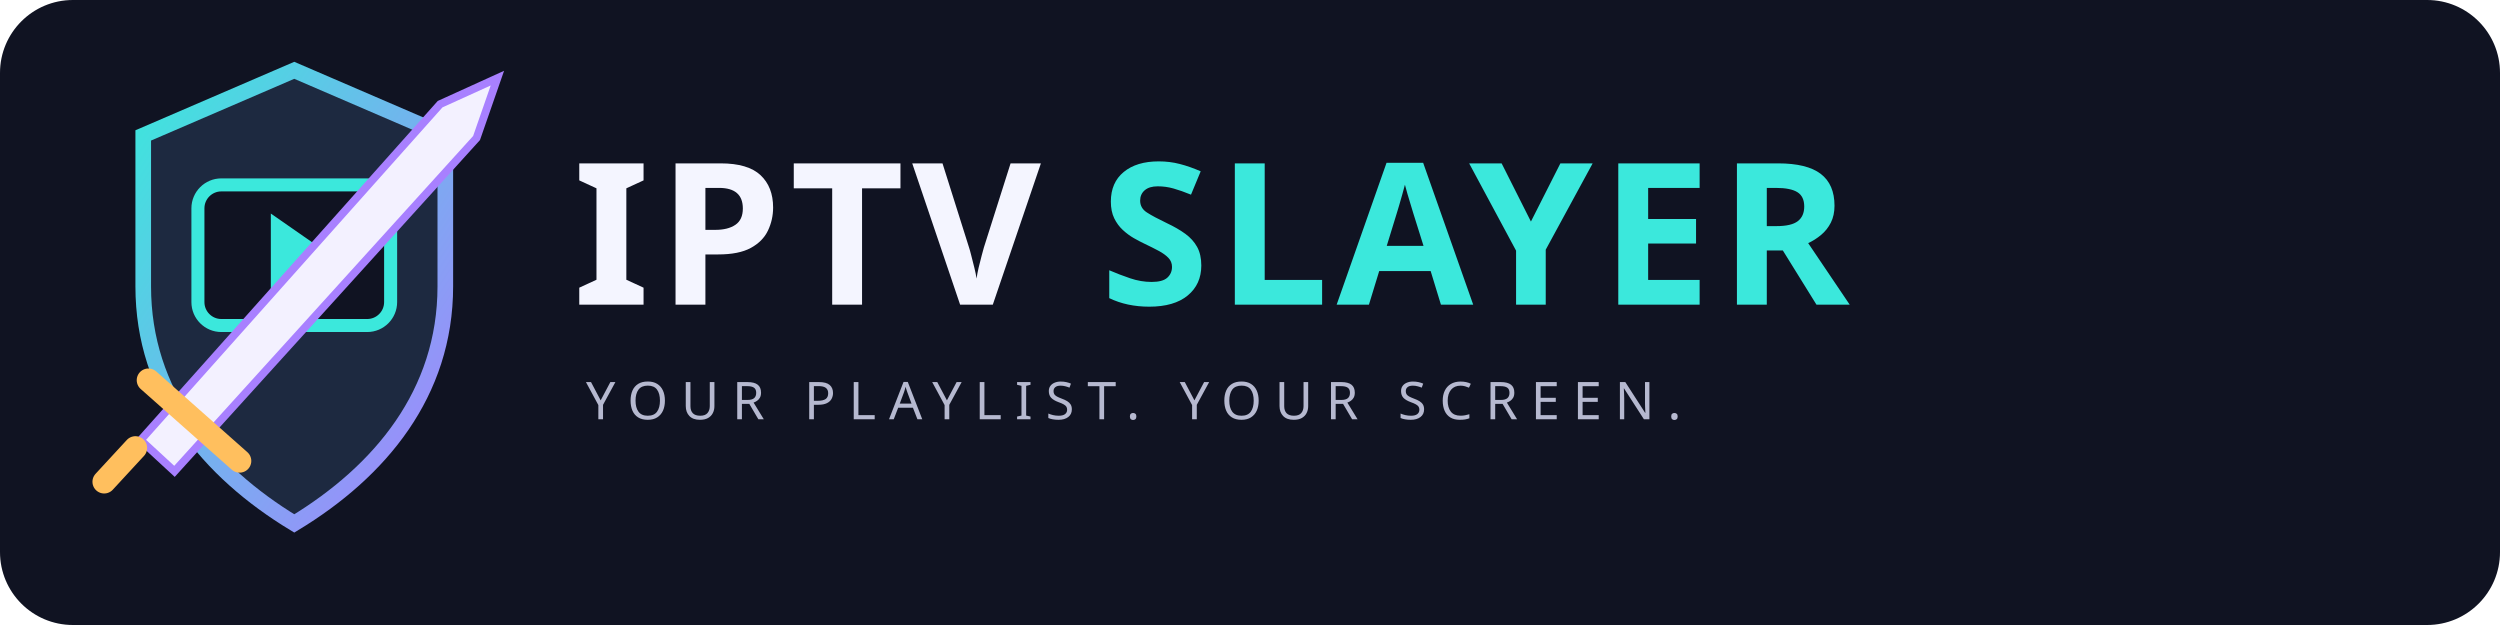
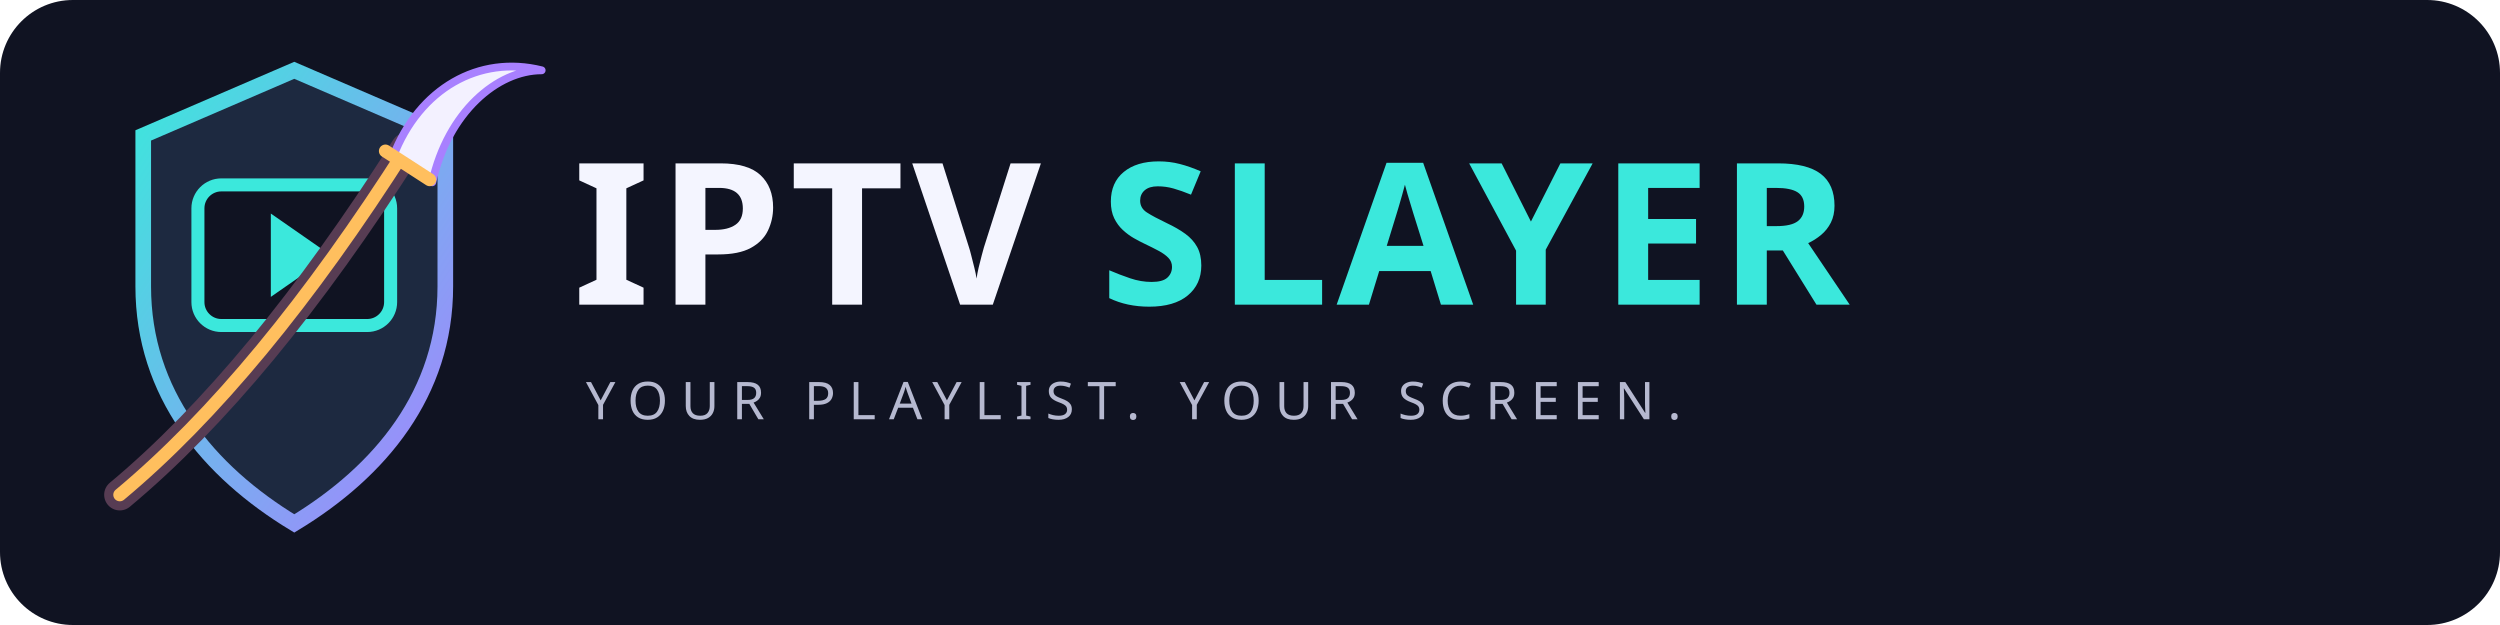
<svg xmlns="http://www.w3.org/2000/svg" viewBox="0 0 960 240" role="img" aria-labelledby="title desc">
  <defs>
    <linearGradient id="g" x2="1" y2="1">
      <stop stop-color="#3be8dc" />
      <stop offset="1" stop-color="#a880ff" />
    </linearGradient>
  </defs>
  <rect width="960" height="240" rx="28" fill="#101322" />
  <path d="M55 52 113 27l58 25v58c0 41-25 71-58 91-33-20-58-50-58-91z" fill="#1d2940" stroke="url(#g)" stroke-width="6" />
  <rect x="76" y="71" width="74" height="54" rx="9" fill="#101322" stroke="#3be8dc" stroke-width="5" />
  <path d="m104 82 23 16-23 16z" fill="#3be8dc" />
-   <path d="m67 181 116-128 8-23-22 10L54 169z" fill="#f3f1ff" stroke="#a880ff" stroke-width="3" />
-   <path d="m57 146 35 31M52 172l-12 13" stroke="#ffbf5e" stroke-width="9" stroke-linecap="round" />
+   <path d="M46 190 Q100 145 156 57" fill="none" stroke="#573c53" stroke-width="12" stroke-linecap="round" />
+   <path d="M46 190 Q100 145 156 57" fill="none" stroke="#ffbf5e" stroke-width="5" stroke-linecap="round" />
+   <path d="M151 60 C161 34 184 21 208 27 C191 27 172 43 166 70 C161 65 156 62 151 60Z" fill="#f3f1ff" stroke="#a880ff" stroke-width="3" stroke-linejoin="round" />
+   <path d="m148 58 17 11" stroke="#ffbf5e" stroke-width="5" stroke-linecap="round" />
  <text x="220" y="117" font-family="Verdana,sans-serif" font-size="76" font-weight="bold" letter-spacing="3" fill="#f4f5ff">IPTV <tspan fill="#3be8dc">SLAYER</tspan>
  </text>
  <text x="225" y="161" font-family="Verdana,sans-serif" font-size="20" letter-spacing="5" fill="#b6b9d0">YOUR PLAYLIST. YOUR SCREEN.</text>
</svg>
